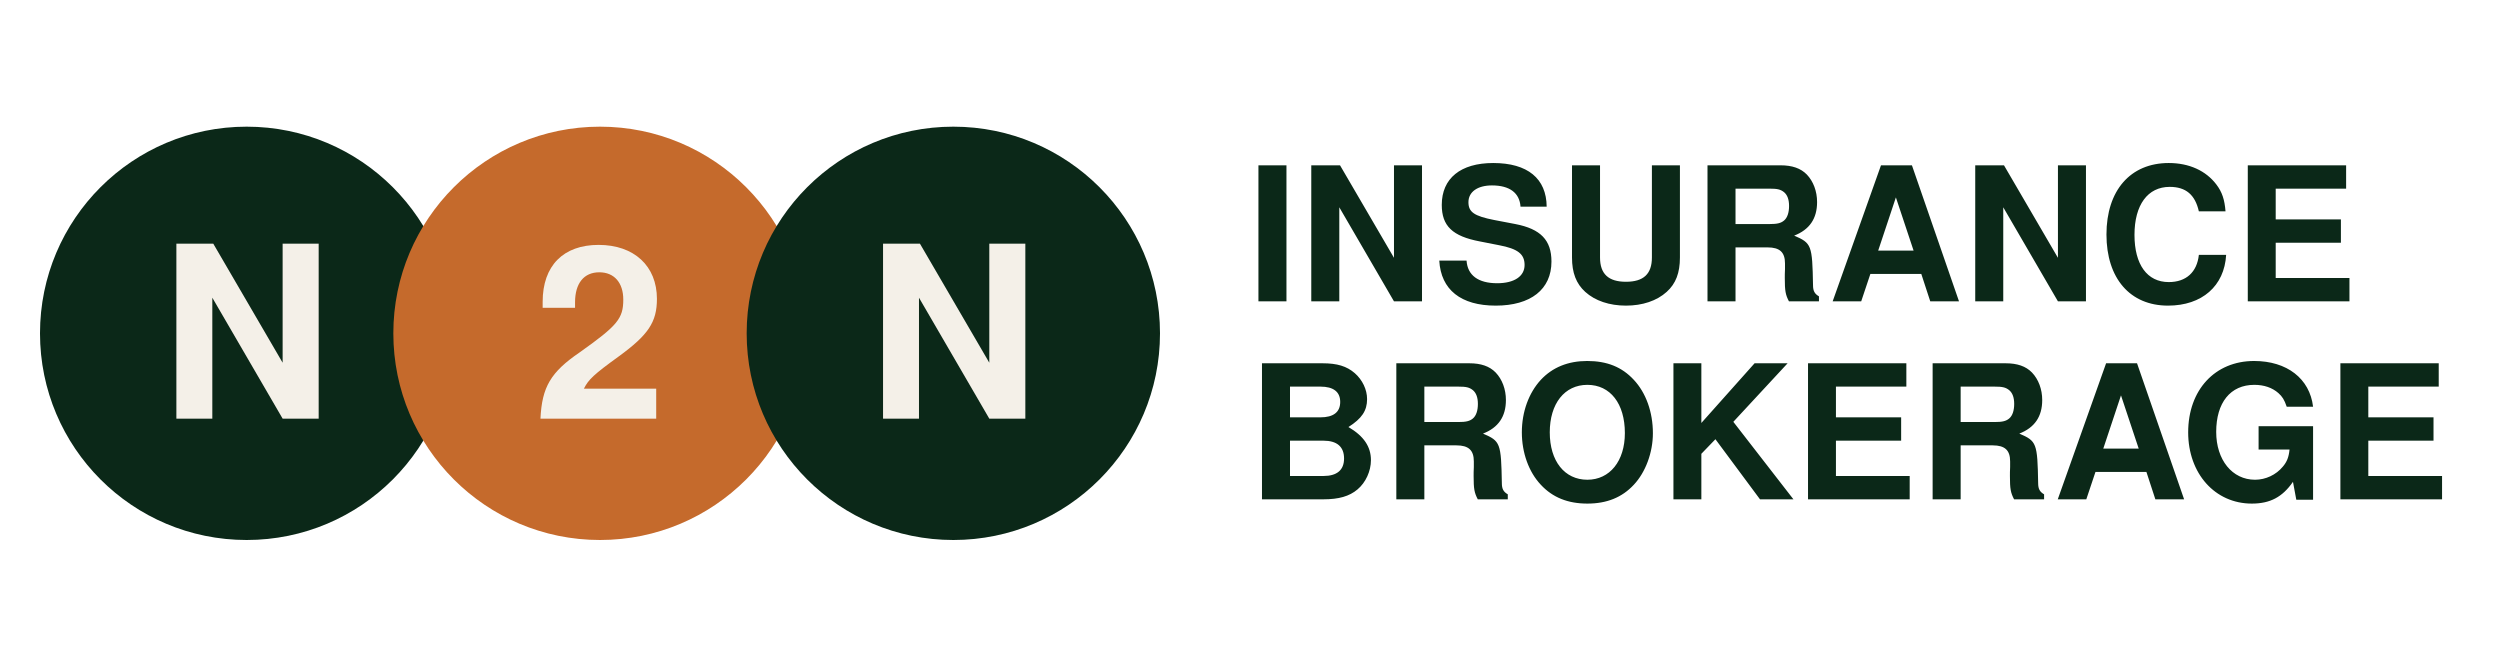
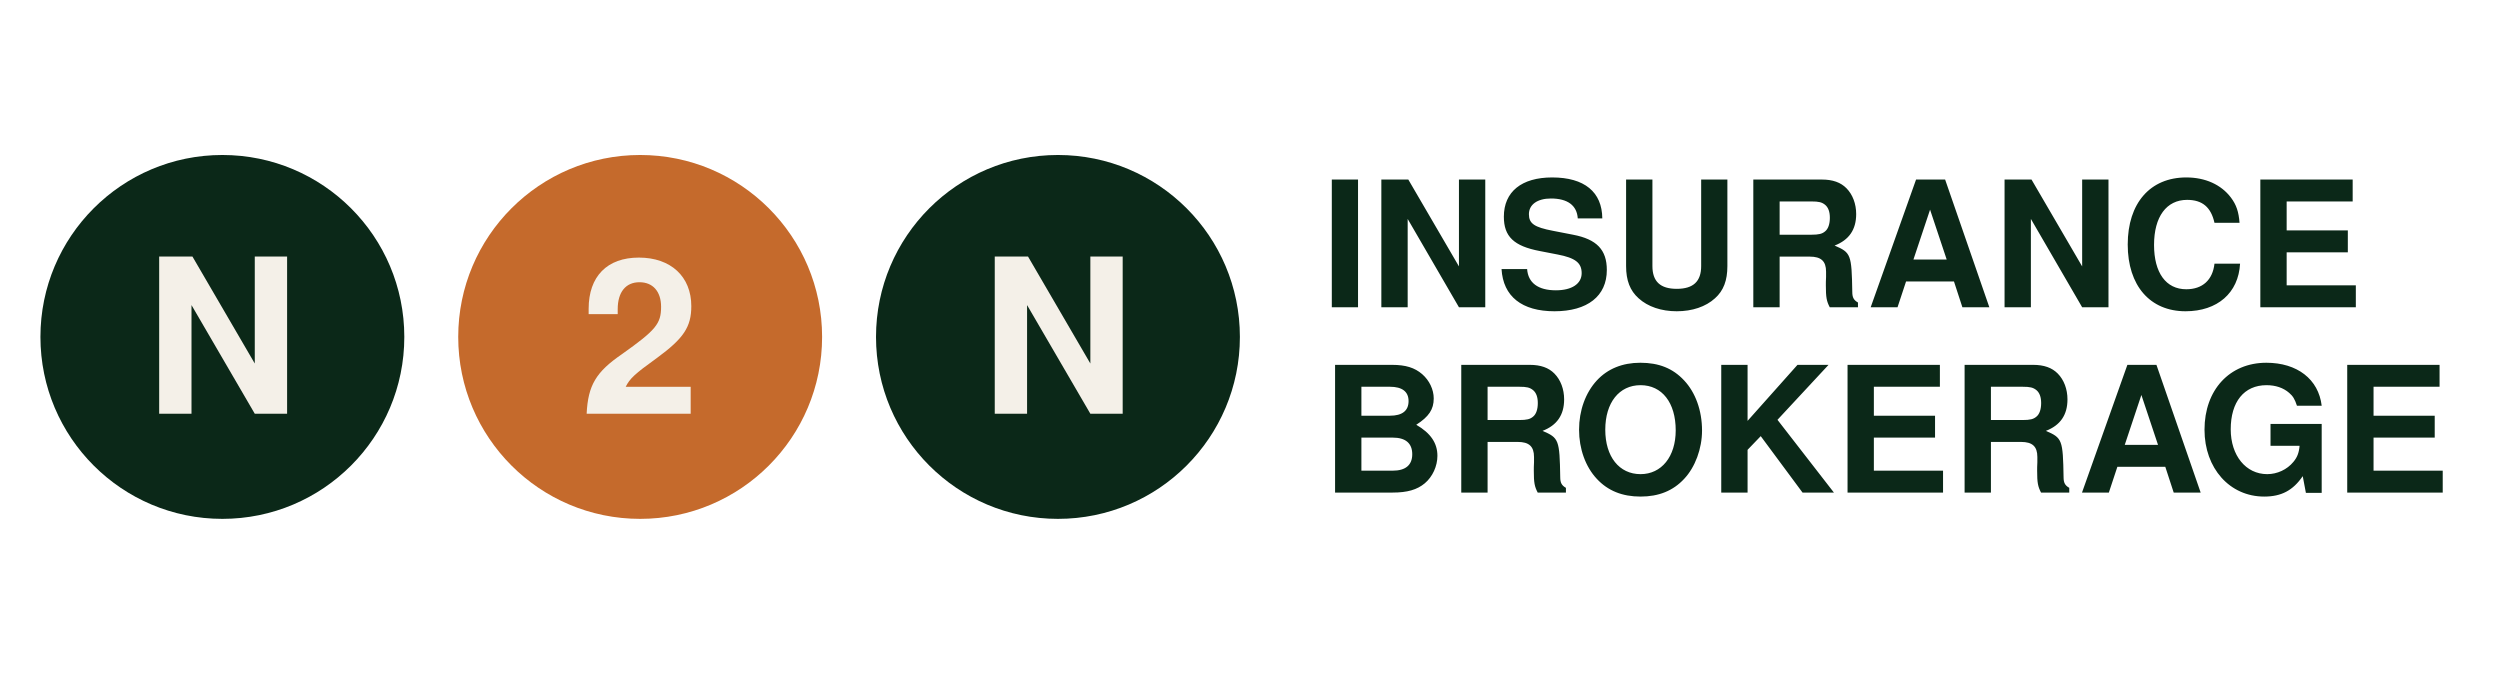
- <svg xmlns="http://www.w3.org/2000/svg" viewBox="0 0 375 100" role="img" aria-label="N2N Insurance Brokerage">
-   <circle cx="37" cy="50" r="31" fill="#0B2818" />
-   <circle cx="90" cy="50" r="31" fill="#C56A2C" />
-   <circle cx="143" cy="50" r="31" fill="#0B2818" />
-   <text x="37" y="62.8" text-anchor="middle" font-family="'Helvetica Neue', Helvetica, Arial, sans-serif" font-size="36" font-weight="700" letter-spacing="-1.5" fill="#F4F0E8">N</text>
-   <text x="90" y="62.8" text-anchor="middle" font-family="'Helvetica Neue', Helvetica, Arial, sans-serif" font-size="36" font-weight="700" fill="#F4F0E8">2</text>
-   <text x="143" y="62.8" text-anchor="middle" font-family="'Helvetica Neue', Helvetica, Arial, sans-serif" font-size="36" font-weight="700" letter-spacing="-1.5" fill="#F4F0E8">N</text>
-   <text x="187" y="45.2" font-family="'Helvetica Neue', Helvetica, Arial, sans-serif" font-size="28" font-weight="700" letter-spacing="0" fill="#0B2818">INSURANCE</text>
-   <text x="187" y="74.9" font-family="'Helvetica Neue', Helvetica, Arial, sans-serif" font-size="28" font-weight="700" letter-spacing="0" fill="#0B2818">BROKERAGE</text>
+ <svg xmlns="http://www.w3.org/2000/svg" viewBox="0 0 371 100" role="img" aria-label="N2N Insurance Brokerage">
+   <circle cx="33" cy="50" r="27" fill="#0B2818" />
+   <circle cx="95" cy="50" r="27" fill="#C56A2C" />
+   <circle cx="157" cy="50" r="27" fill="#0B2818" />
+   <text x="33" y="61.4" text-anchor="middle" font-family="'Helvetica Neue', Helvetica, Arial, sans-serif" font-size="32" font-weight="700" letter-spacing="-1.5" fill="#F4F0E8">N</text>
+   <text x="95" y="61.4" text-anchor="middle" font-family="'Helvetica Neue', Helvetica, Arial, sans-serif" font-size="32" font-weight="700" fill="#F4F0E8">2</text>
+   <text x="157" y="61.4" text-anchor="middle" font-family="'Helvetica Neue', Helvetica, Arial, sans-serif" font-size="32" font-weight="700" letter-spacing="-1.5" fill="#F4F0E8">N</text>
+   <text x="196" y="45.6" font-family="'Helvetica Neue', Helvetica, Arial, sans-serif" font-size="26" font-weight="700" letter-spacing="0" fill="#0B2818">INSURANCE</text>
+   <text x="196" y="73.1" font-family="'Helvetica Neue', Helvetica, Arial, sans-serif" font-size="26" font-weight="700" letter-spacing="0" fill="#0B2818">BROKERAGE</text>
</svg>
